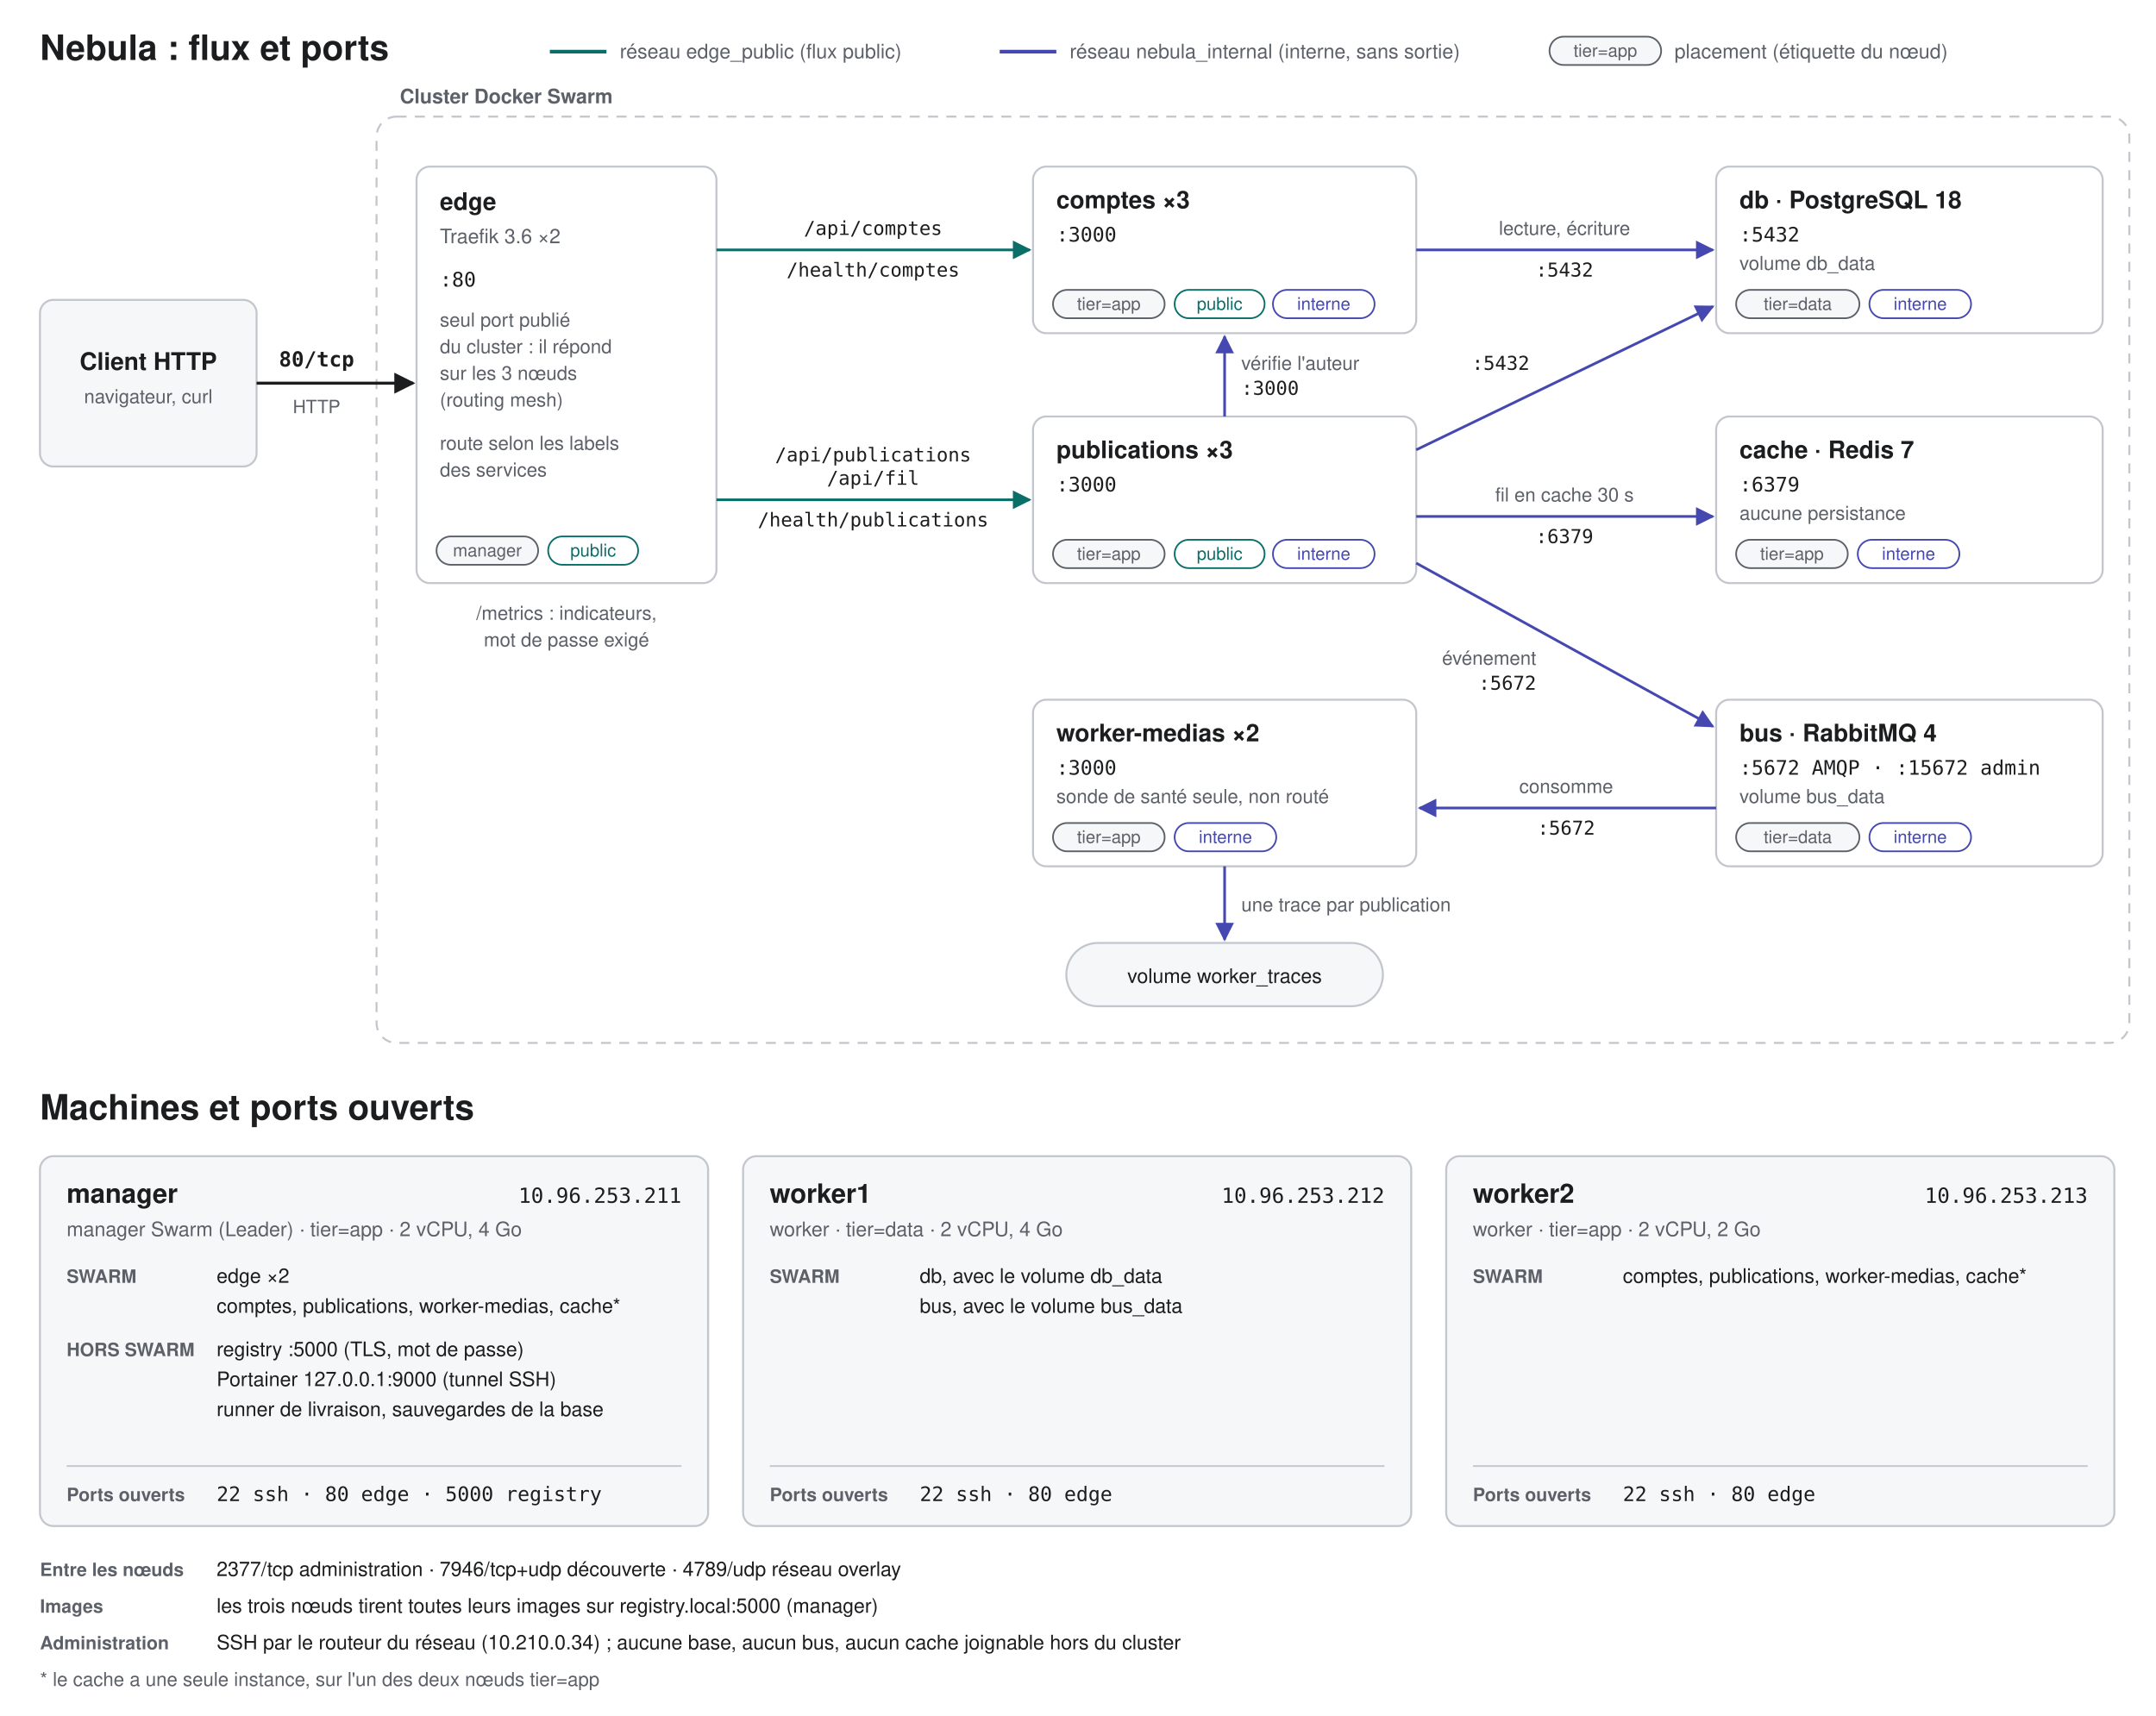
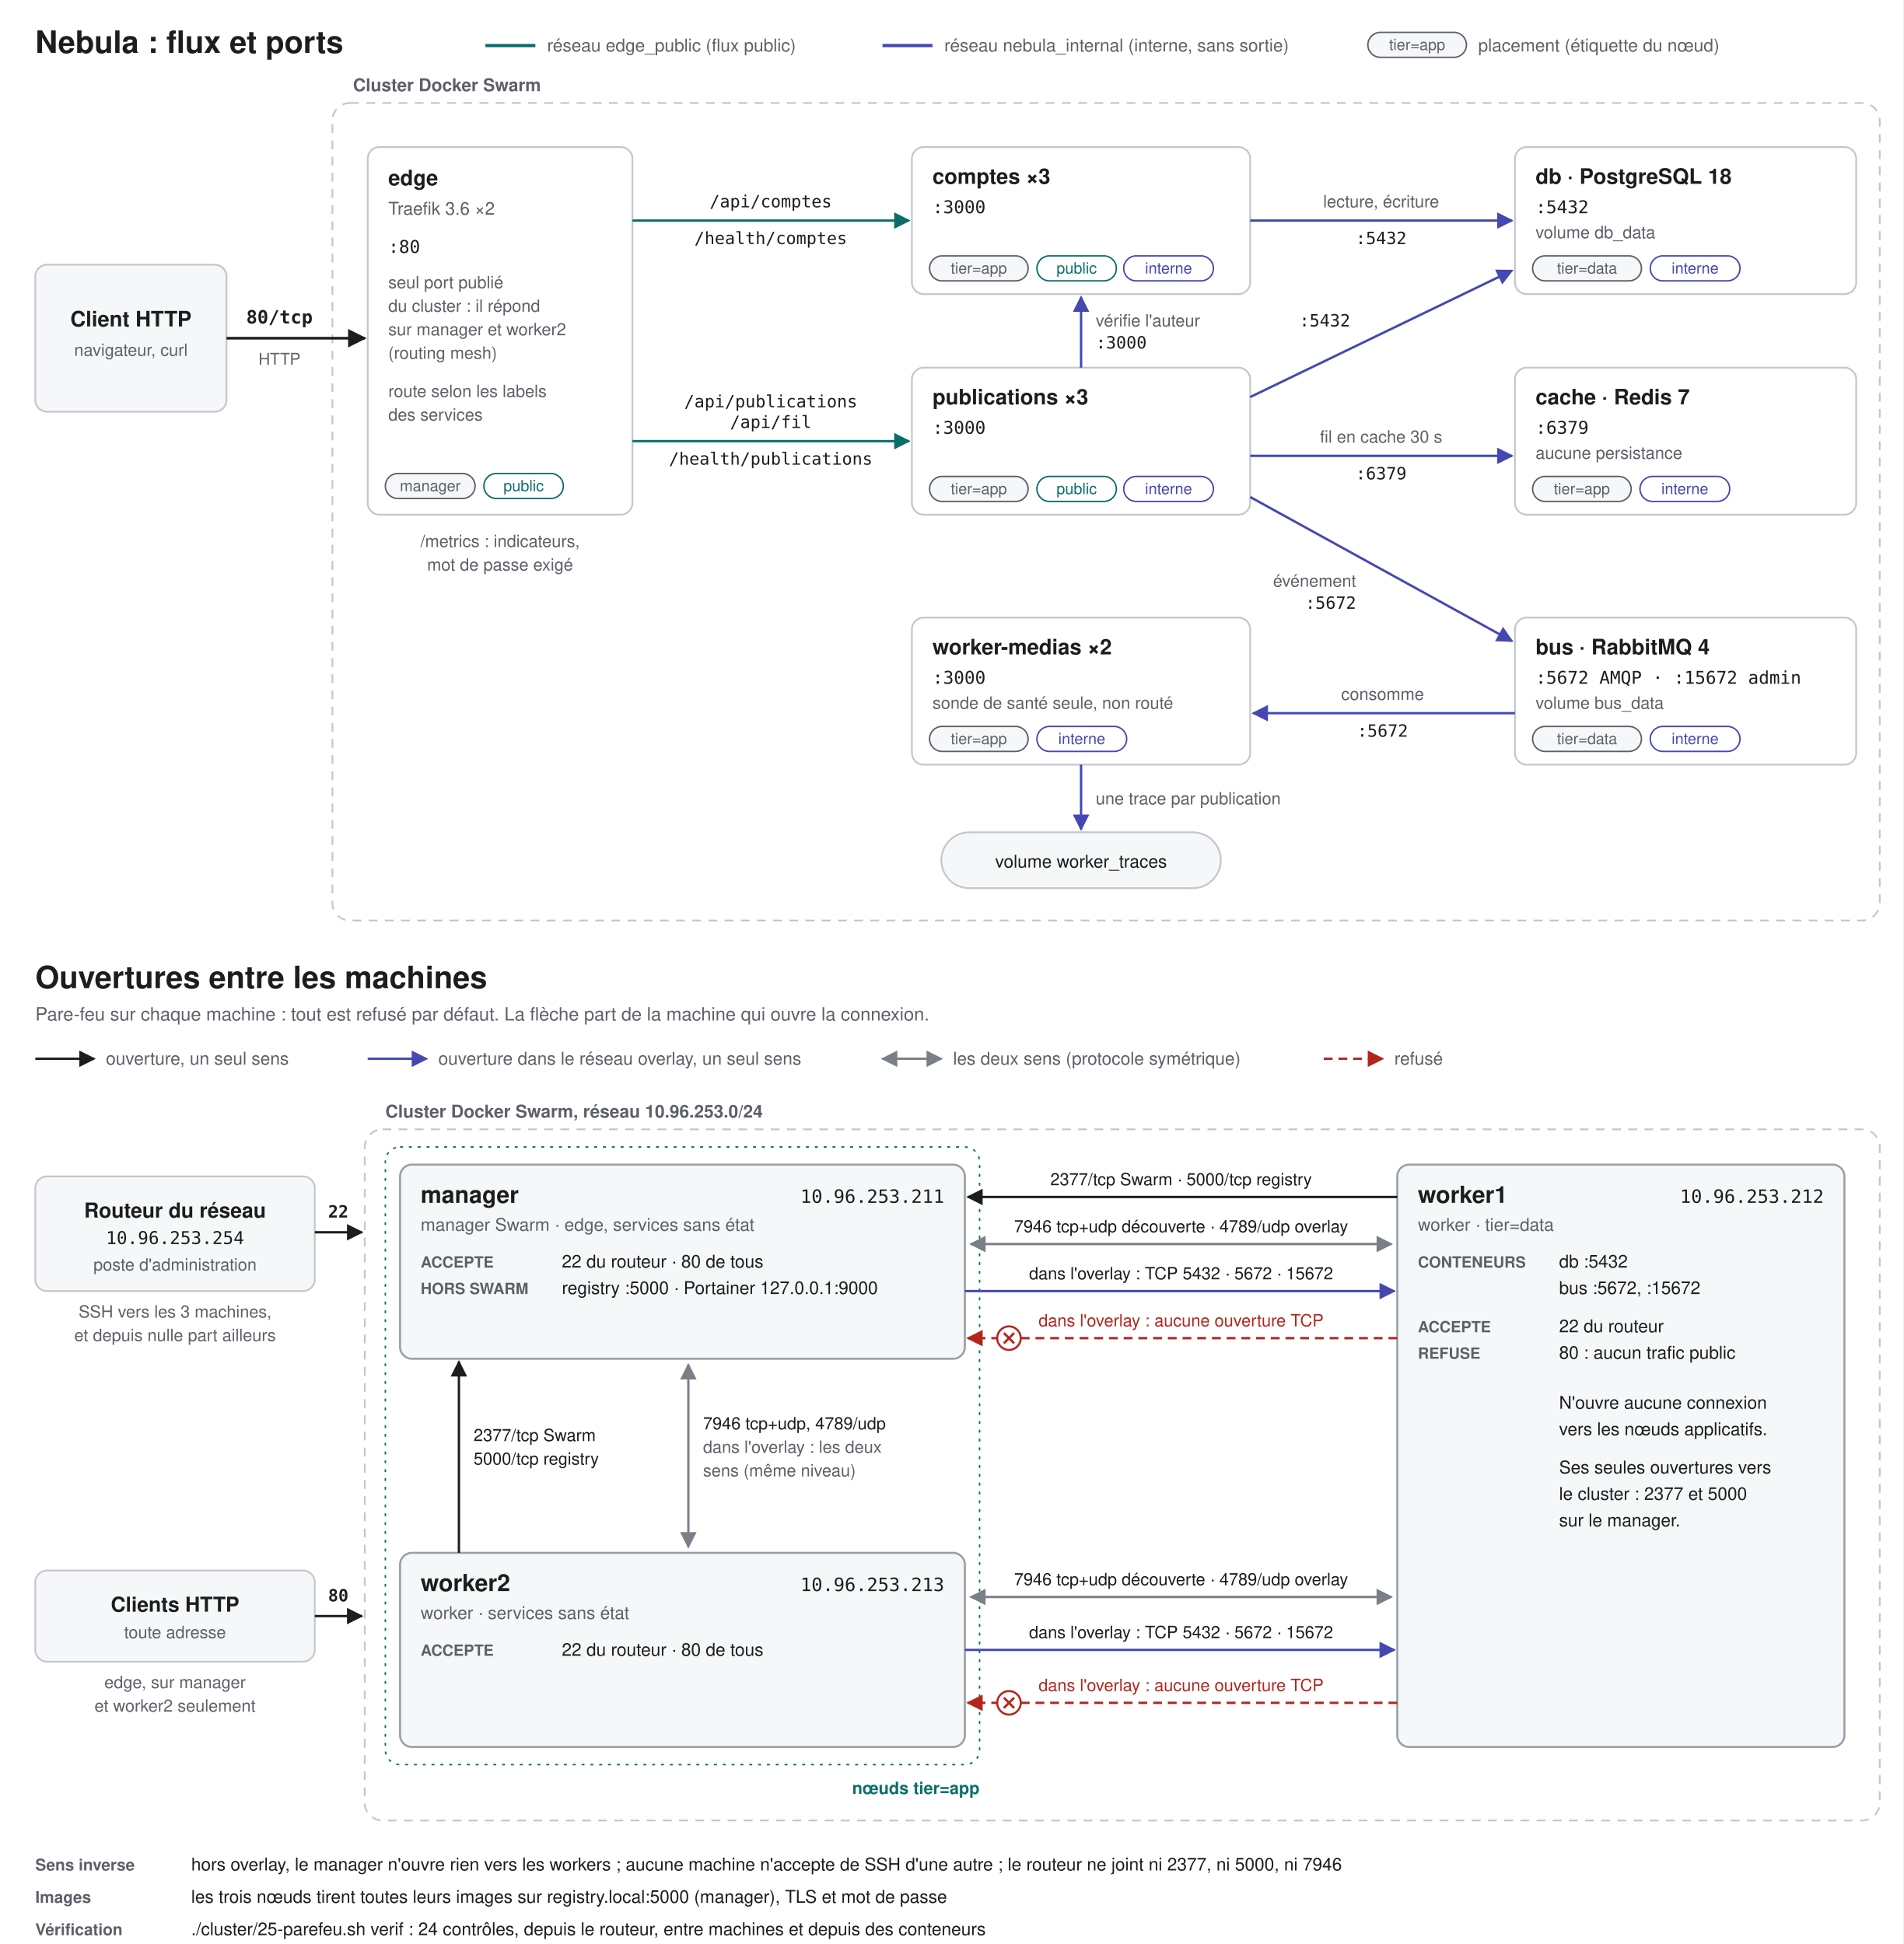
- <svg xmlns="http://www.w3.org/2000/svg" viewBox="0 0 1294 1030" width="1294" height="1030" role="img" aria-label="Architecture de Nebula : flux entre services avec leurs ports, et placement sur les trois machines">
+ <svg xmlns="http://www.w3.org/2000/svg" viewBox="0 0 1294 1322" width="1294" height="1322" role="img" aria-label="Architecture de Nebula : flux entre services avec leurs ports, et placement sur les trois machines">
  <defs>
    <marker id="fl-pub" viewBox="0 0 10 10" refX="9" refY="5" markerWidth="7" markerHeight="7" orient="auto-start-reverse">
      <path d="M0,0 L10,5 L0,10 z" fill="#0b6e69" />
    </marker>
    <marker id="fl-int" viewBox="0 0 10 10" refX="9" refY="5" markerWidth="7" markerHeight="7" orient="auto-start-reverse">
      <path d="M0,0 L10,5 L0,10 z" fill="#4548b0" />
    </marker>
    <marker id="fl-ext" viewBox="0 0 10 10" refX="9" refY="5" markerWidth="7" markerHeight="7" orient="auto-start-reverse">
      <path d="M0,0 L10,5 L0,10 z" fill="#1c1d1f" />
    </marker>
+     <marker id="fl-sym" viewBox="0 0 10 10" refX="9" refY="5" markerWidth="7" markerHeight="7" orient="auto-start-reverse">
+       <path d="M0,0 L10,5 L0,10 z" fill="#7a7f87" />
+     </marker>
+     <marker id="fl-non" viewBox="0 0 10 10" refX="9" refY="5" markerWidth="7" markerHeight="7" orient="auto-start-reverse">
+       <path d="M0,0 L10,5 L0,10 z" fill="#b3261e" />
+     </marker>
  </defs>
-   <rect x="0" y="0" width="1294" height="1030" rx="0" fill="#ffffff" stroke="none" stroke-width="0" />
+   <rect x="0" y="0" width="1294" height="1322" rx="0" fill="#ffffff" stroke="none" stroke-width="0" />
  <text x="24" y="36" font-family="-apple-system, BlinkMacSystemFont, Segoe UI, Helvetica, Arial, sans-serif" font-size="21" font-weight="700" fill="#1c1d1f" text-anchor="start">Nebula : flux et ports</text>
  <line x1="330" y1="31" x2="364" y2="31" stroke="#0b6e69" stroke-width="2.2" />
  <text x="372" y="35" font-family="-apple-system, BlinkMacSystemFont, Segoe UI, Helvetica, Arial, sans-serif" font-size="12" font-weight="400" fill="#5c6068" text-anchor="start">réseau edge_public (flux public)</text>
  <line x1="600" y1="31" x2="634" y2="31" stroke="#4548b0" stroke-width="2.2" />
  <text x="642" y="35" font-family="-apple-system, BlinkMacSystemFont, Segoe UI, Helvetica, Arial, sans-serif" font-size="12" font-weight="400" fill="#5c6068" text-anchor="start">réseau nebula_internal (interne, sans sortie)</text>
  <rect x="930" y="22" width="67" height="17" rx="8.5" fill="#f6f7f8" stroke="#5c6068" stroke-width="1" />
  <text x="963.5" y="34" font-family="-apple-system, BlinkMacSystemFont, Segoe UI, Helvetica, Arial, sans-serif" font-size="10.5" font-weight="500" fill="#5c6068" text-anchor="middle">tier=app</text>
  <text x="1005" y="35" font-family="-apple-system, BlinkMacSystemFont, Segoe UI, Helvetica, Arial, sans-serif" font-size="12" font-weight="400" fill="#5c6068" text-anchor="start">placement (étiquette du nœud)</text>
  <rect x="226" y="70" width="1052" height="556" rx="12" fill="none" stroke="#c3c7cd" stroke-width="1.2" stroke-dasharray="6 5" />
  <text x="240" y="62" font-family="-apple-system, BlinkMacSystemFont, Segoe UI, Helvetica, Arial, sans-serif" font-size="12" font-weight="600" fill="#5c6068" text-anchor="start">Cluster Docker Swarm</text>
  <rect x="24" y="180" width="130" height="100" rx="8" fill="#f6f7f8" stroke="#c3c7cd" stroke-width="1.2" />
  <text x="89" y="222" font-family="-apple-system, BlinkMacSystemFont, Segoe UI, Helvetica, Arial, sans-serif" font-size="14.5" font-weight="600" fill="#1c1d1f" text-anchor="middle">Client HTTP</text>
  <text x="89" y="242" font-family="-apple-system, BlinkMacSystemFont, Segoe UI, Helvetica, Arial, sans-serif" font-size="11.5" font-weight="400" fill="#5c6068" text-anchor="middle">navigateur, curl</text>
  <polyline points="154,230 248,230" fill="none" stroke="#1c1d1f" stroke-width="1.8" marker-end="url(#fl-ext)" />
  <text x="190" y="220" font-family="ui-monospace, SF Mono, Menlo, Consolas, monospace" font-size="12.5" font-weight="600" fill="#1c1d1f" text-anchor="middle">80/tcp</text>
  <text x="190" y="248" font-family="-apple-system, BlinkMacSystemFont, Segoe UI, Helvetica, Arial, sans-serif" font-size="11" font-weight="400" fill="#5c6068" text-anchor="middle">HTTP</text>
  <rect x="250" y="100" width="180" height="250" rx="8" fill="#ffffff" stroke="#c3c7cd" stroke-width="1.2" />
  <text x="264" y="126" font-family="-apple-system, BlinkMacSystemFont, Segoe UI, Helvetica, Arial, sans-serif" font-size="14.5" font-weight="600" fill="#1c1d1f" text-anchor="start">edge</text>
  <text x="264" y="146" font-family="-apple-system, BlinkMacSystemFont, Segoe UI, Helvetica, Arial, sans-serif" font-size="12" font-weight="400" fill="#5c6068" text-anchor="start">Traefik 3.6 ×2</text>
  <text x="264" y="172" font-family="ui-monospace, SF Mono, Menlo, Consolas, monospace" font-size="12" font-weight="400" fill="#1c1d1f" text-anchor="start">:80</text>
  <text x="264" y="196" font-family="-apple-system, BlinkMacSystemFont, Segoe UI, Helvetica, Arial, sans-serif" font-size="11.5" font-weight="400" fill="#5c6068" text-anchor="start">seul port publié</text>
  <text x="264" y="212" font-family="-apple-system, BlinkMacSystemFont, Segoe UI, Helvetica, Arial, sans-serif" font-size="11.5" font-weight="400" fill="#5c6068" text-anchor="start">du cluster : il répond</text>
-   <text x="264" y="228" font-family="-apple-system, BlinkMacSystemFont, Segoe UI, Helvetica, Arial, sans-serif" font-size="11.5" font-weight="400" fill="#5c6068" text-anchor="start">sur les 3 nœuds</text>
+   <text x="264" y="228" font-family="-apple-system, BlinkMacSystemFont, Segoe UI, Helvetica, Arial, sans-serif" font-size="11.5" font-weight="400" fill="#5c6068" text-anchor="start">sur manager et worker2</text>
  <text x="264" y="244" font-family="-apple-system, BlinkMacSystemFont, Segoe UI, Helvetica, Arial, sans-serif" font-size="11.5" font-weight="400" fill="#5c6068" text-anchor="start">(routing mesh)</text>
  <text x="264" y="270" font-family="-apple-system, BlinkMacSystemFont, Segoe UI, Helvetica, Arial, sans-serif" font-size="11.5" font-weight="400" fill="#5c6068" text-anchor="start">route selon les labels</text>
  <text x="264" y="286" font-family="-apple-system, BlinkMacSystemFont, Segoe UI, Helvetica, Arial, sans-serif" font-size="11.5" font-weight="400" fill="#5c6068" text-anchor="start">des services</text>
  <rect x="262" y="322" width="61" height="17" rx="8.5" fill="#f6f7f8" stroke="#5c6068" stroke-width="1" />
  <text x="292.5" y="334" font-family="-apple-system, BlinkMacSystemFont, Segoe UI, Helvetica, Arial, sans-serif" font-size="10.5" font-weight="500" fill="#5c6068" text-anchor="middle">manager</text>
  <rect x="329" y="322" width="54" height="17" rx="8.5" fill="none" stroke="#0b6e69" stroke-width="1" />
  <text x="356.0" y="334" font-family="-apple-system, BlinkMacSystemFont, Segoe UI, Helvetica, Arial, sans-serif" font-size="10.5" font-weight="500" fill="#0b6e69" text-anchor="middle">public</text>
  <text x="340" y="372" font-family="-apple-system, BlinkMacSystemFont, Segoe UI, Helvetica, Arial, sans-serif" font-size="11.5" font-weight="400" fill="#5c6068" text-anchor="middle">/metrics : indicateurs,</text>
  <text x="340" y="388" font-family="-apple-system, BlinkMacSystemFont, Segoe UI, Helvetica, Arial, sans-serif" font-size="11.5" font-weight="400" fill="#5c6068" text-anchor="middle">mot de passe exigé</text>
  <rect x="620" y="100" width="230" height="100" rx="8" fill="#ffffff" stroke="#c3c7cd" stroke-width="1.2" />
  <text x="634" y="125" font-family="-apple-system, BlinkMacSystemFont, Segoe UI, Helvetica, Arial, sans-serif" font-size="14.5" font-weight="600" fill="#1c1d1f" text-anchor="start">comptes ×3</text>
  <text x="634" y="145" font-family="ui-monospace, SF Mono, Menlo, Consolas, monospace" font-size="12" font-weight="400" fill="#1c1d1f" text-anchor="start">:3000</text>
  <rect x="632" y="174" width="67" height="17" rx="8.5" fill="#f6f7f8" stroke="#5c6068" stroke-width="1" />
  <text x="665.5" y="186" font-family="-apple-system, BlinkMacSystemFont, Segoe UI, Helvetica, Arial, sans-serif" font-size="10.5" font-weight="500" fill="#5c6068" text-anchor="middle">tier=app</text>
  <rect x="705" y="174" width="54" height="17" rx="8.5" fill="none" stroke="#0b6e69" stroke-width="1" />
  <text x="732.0" y="186" font-family="-apple-system, BlinkMacSystemFont, Segoe UI, Helvetica, Arial, sans-serif" font-size="10.5" font-weight="500" fill="#0b6e69" text-anchor="middle">public</text>
  <rect x="764" y="174" width="61" height="17" rx="8.5" fill="none" stroke="#4548b0" stroke-width="1" />
  <text x="794.5" y="186" font-family="-apple-system, BlinkMacSystemFont, Segoe UI, Helvetica, Arial, sans-serif" font-size="10.5" font-weight="500" fill="#4548b0" text-anchor="middle">interne</text>
  <rect x="620" y="250" width="230" height="100" rx="8" fill="#ffffff" stroke="#c3c7cd" stroke-width="1.2" />
  <text x="634" y="275" font-family="-apple-system, BlinkMacSystemFont, Segoe UI, Helvetica, Arial, sans-serif" font-size="14.5" font-weight="600" fill="#1c1d1f" text-anchor="start">publications ×3</text>
  <text x="634" y="295" font-family="ui-monospace, SF Mono, Menlo, Consolas, monospace" font-size="12" font-weight="400" fill="#1c1d1f" text-anchor="start">:3000</text>
  <rect x="632" y="324" width="67" height="17" rx="8.5" fill="#f6f7f8" stroke="#5c6068" stroke-width="1" />
  <text x="665.5" y="336" font-family="-apple-system, BlinkMacSystemFont, Segoe UI, Helvetica, Arial, sans-serif" font-size="10.5" font-weight="500" fill="#5c6068" text-anchor="middle">tier=app</text>
  <rect x="705" y="324" width="54" height="17" rx="8.5" fill="none" stroke="#0b6e69" stroke-width="1" />
  <text x="732.0" y="336" font-family="-apple-system, BlinkMacSystemFont, Segoe UI, Helvetica, Arial, sans-serif" font-size="10.5" font-weight="500" fill="#0b6e69" text-anchor="middle">public</text>
  <rect x="764" y="324" width="61" height="17" rx="8.5" fill="none" stroke="#4548b0" stroke-width="1" />
  <text x="794.5" y="336" font-family="-apple-system, BlinkMacSystemFont, Segoe UI, Helvetica, Arial, sans-serif" font-size="10.5" font-weight="500" fill="#4548b0" text-anchor="middle">interne</text>
  <rect x="620" y="420" width="230" height="100" rx="8" fill="#ffffff" stroke="#c3c7cd" stroke-width="1.2" />
  <text x="634" y="445" font-family="-apple-system, BlinkMacSystemFont, Segoe UI, Helvetica, Arial, sans-serif" font-size="14.5" font-weight="600" fill="#1c1d1f" text-anchor="start">worker-medias ×2</text>
  <text x="634" y="465" font-family="ui-monospace, SF Mono, Menlo, Consolas, monospace" font-size="12" font-weight="400" fill="#1c1d1f" text-anchor="start">:3000</text>
  <text x="634" y="482" font-family="-apple-system, BlinkMacSystemFont, Segoe UI, Helvetica, Arial, sans-serif" font-size="11.5" font-weight="400" fill="#5c6068" text-anchor="start">sonde de santé seule, non routé</text>
  <rect x="632" y="494" width="67" height="17" rx="8.5" fill="#f6f7f8" stroke="#5c6068" stroke-width="1" />
  <text x="665.5" y="506" font-family="-apple-system, BlinkMacSystemFont, Segoe UI, Helvetica, Arial, sans-serif" font-size="10.5" font-weight="500" fill="#5c6068" text-anchor="middle">tier=app</text>
  <rect x="705" y="494" width="61" height="17" rx="8.5" fill="none" stroke="#4548b0" stroke-width="1" />
  <text x="735.5" y="506" font-family="-apple-system, BlinkMacSystemFont, Segoe UI, Helvetica, Arial, sans-serif" font-size="10.5" font-weight="500" fill="#4548b0" text-anchor="middle">interne</text>
  <rect x="640" y="566" width="190" height="38" rx="19" fill="#f6f7f8" stroke="#c3c7cd" stroke-width="1.2" />
  <text x="735.0" y="590" font-family="-apple-system, BlinkMacSystemFont, Segoe UI, Helvetica, Arial, sans-serif" font-size="12" font-weight="400" fill="#1c1d1f" text-anchor="middle">volume worker_traces</text>
  <rect x="1030" y="100" width="232" height="100" rx="8" fill="#ffffff" stroke="#c3c7cd" stroke-width="1.2" />
  <text x="1044" y="125" font-family="-apple-system, BlinkMacSystemFont, Segoe UI, Helvetica, Arial, sans-serif" font-size="14.5" font-weight="600" fill="#1c1d1f" text-anchor="start">db · PostgreSQL 18</text>
  <text x="1044" y="145" font-family="ui-monospace, SF Mono, Menlo, Consolas, monospace" font-size="12" font-weight="400" fill="#1c1d1f" text-anchor="start">:5432</text>
  <text x="1044" y="162" font-family="-apple-system, BlinkMacSystemFont, Segoe UI, Helvetica, Arial, sans-serif" font-size="11.5" font-weight="400" fill="#5c6068" text-anchor="start">volume db_data</text>
  <rect x="1042" y="174" width="74" height="17" rx="8.5" fill="#f6f7f8" stroke="#5c6068" stroke-width="1" />
  <text x="1079.0" y="186" font-family="-apple-system, BlinkMacSystemFont, Segoe UI, Helvetica, Arial, sans-serif" font-size="10.5" font-weight="500" fill="#5c6068" text-anchor="middle">tier=data</text>
  <rect x="1122" y="174" width="61" height="17" rx="8.5" fill="none" stroke="#4548b0" stroke-width="1" />
  <text x="1152.5" y="186" font-family="-apple-system, BlinkMacSystemFont, Segoe UI, Helvetica, Arial, sans-serif" font-size="10.5" font-weight="500" fill="#4548b0" text-anchor="middle">interne</text>
  <rect x="1030" y="250" width="232" height="100" rx="8" fill="#ffffff" stroke="#c3c7cd" stroke-width="1.2" />
  <text x="1044" y="275" font-family="-apple-system, BlinkMacSystemFont, Segoe UI, Helvetica, Arial, sans-serif" font-size="14.5" font-weight="600" fill="#1c1d1f" text-anchor="start">cache · Redis 7</text>
  <text x="1044" y="295" font-family="ui-monospace, SF Mono, Menlo, Consolas, monospace" font-size="12" font-weight="400" fill="#1c1d1f" text-anchor="start">:6379</text>
  <text x="1044" y="312" font-family="-apple-system, BlinkMacSystemFont, Segoe UI, Helvetica, Arial, sans-serif" font-size="11.5" font-weight="400" fill="#5c6068" text-anchor="start">aucune persistance</text>
  <rect x="1042" y="324" width="67" height="17" rx="8.5" fill="#f6f7f8" stroke="#5c6068" stroke-width="1" />
  <text x="1075.5" y="336" font-family="-apple-system, BlinkMacSystemFont, Segoe UI, Helvetica, Arial, sans-serif" font-size="10.5" font-weight="500" fill="#5c6068" text-anchor="middle">tier=app</text>
  <rect x="1115" y="324" width="61" height="17" rx="8.5" fill="none" stroke="#4548b0" stroke-width="1" />
  <text x="1145.5" y="336" font-family="-apple-system, BlinkMacSystemFont, Segoe UI, Helvetica, Arial, sans-serif" font-size="10.5" font-weight="500" fill="#4548b0" text-anchor="middle">interne</text>
  <rect x="1030" y="420" width="232" height="100" rx="8" fill="#ffffff" stroke="#c3c7cd" stroke-width="1.2" />
  <text x="1044" y="445" font-family="-apple-system, BlinkMacSystemFont, Segoe UI, Helvetica, Arial, sans-serif" font-size="14.5" font-weight="600" fill="#1c1d1f" text-anchor="start">bus · RabbitMQ 4</text>
  <text x="1044" y="465" font-family="ui-monospace, SF Mono, Menlo, Consolas, monospace" font-size="12" font-weight="400" fill="#1c1d1f" text-anchor="start">:5672 AMQP · :15672 admin</text>
  <text x="1044" y="482" font-family="-apple-system, BlinkMacSystemFont, Segoe UI, Helvetica, Arial, sans-serif" font-size="11.5" font-weight="400" fill="#5c6068" text-anchor="start">volume bus_data</text>
  <rect x="1042" y="494" width="74" height="17" rx="8.5" fill="#f6f7f8" stroke="#5c6068" stroke-width="1" />
  <text x="1079.0" y="506" font-family="-apple-system, BlinkMacSystemFont, Segoe UI, Helvetica, Arial, sans-serif" font-size="10.5" font-weight="500" fill="#5c6068" text-anchor="middle">tier=data</text>
  <rect x="1122" y="494" width="61" height="17" rx="8.5" fill="none" stroke="#4548b0" stroke-width="1" />
  <text x="1152.5" y="506" font-family="-apple-system, BlinkMacSystemFont, Segoe UI, Helvetica, Arial, sans-serif" font-size="10.5" font-weight="500" fill="#4548b0" text-anchor="middle">interne</text>
  <polyline points="430,150 618,150" fill="none" stroke="#0b6e69" stroke-width="1.6" marker-end="url(#fl-pub)" />
  <text x="524" y="141" font-family="ui-monospace, SF Mono, Menlo, Consolas, monospace" font-size="11.5" font-weight="400" fill="#1c1d1f" text-anchor="middle">/api/comptes</text>
  <text x="524" y="166" font-family="ui-monospace, SF Mono, Menlo, Consolas, monospace" font-size="11.5" font-weight="400" fill="#1c1d1f" text-anchor="middle">/health/comptes</text>
  <polyline points="430,300 618,300" fill="none" stroke="#0b6e69" stroke-width="1.6" marker-end="url(#fl-pub)" />
  <text x="524" y="277" font-family="ui-monospace, SF Mono, Menlo, Consolas, monospace" font-size="11.5" font-weight="400" fill="#1c1d1f" text-anchor="middle">/api/publications</text>
  <text x="524" y="291" font-family="ui-monospace, SF Mono, Menlo, Consolas, monospace" font-size="11.5" font-weight="400" fill="#1c1d1f" text-anchor="middle">/api/fil</text>
  <text x="524" y="316" font-family="ui-monospace, SF Mono, Menlo, Consolas, monospace" font-size="11.5" font-weight="400" fill="#1c1d1f" text-anchor="middle">/health/publications</text>
  <polyline points="735,250 735,202" fill="none" stroke="#4548b0" stroke-width="1.6" marker-end="url(#fl-int)" />
  <text x="745" y="222" font-family="-apple-system, BlinkMacSystemFont, Segoe UI, Helvetica, Arial, sans-serif" font-size="11.5" font-weight="400" fill="#5c6068" text-anchor="start">vérifie l'auteur</text>
  <text x="745" y="237" font-family="ui-monospace, SF Mono, Menlo, Consolas, monospace" font-size="11.5" font-weight="400" fill="#1c1d1f" text-anchor="start">:3000</text>
  <polyline points="850,150 1028,150" fill="none" stroke="#4548b0" stroke-width="1.6" marker-end="url(#fl-int)" />
  <text x="939" y="141" font-family="-apple-system, BlinkMacSystemFont, Segoe UI, Helvetica, Arial, sans-serif" font-size="11.5" font-weight="400" fill="#5c6068" text-anchor="middle">lecture, écriture</text>
  <text x="939" y="166" font-family="ui-monospace, SF Mono, Menlo, Consolas, monospace" font-size="11.5" font-weight="400" fill="#1c1d1f" text-anchor="middle">:5432</text>
  <polyline points="850,270 1028,184" fill="none" stroke="#4548b0" stroke-width="1.6" marker-end="url(#fl-int)" />
  <text x="918" y="222" font-family="ui-monospace, SF Mono, Menlo, Consolas, monospace" font-size="11.5" font-weight="400" fill="#1c1d1f" text-anchor="end">:5432</text>
  <polyline points="850,310 1028,310" fill="none" stroke="#4548b0" stroke-width="1.6" marker-end="url(#fl-int)" />
  <text x="939" y="301" font-family="-apple-system, BlinkMacSystemFont, Segoe UI, Helvetica, Arial, sans-serif" font-size="11.5" font-weight="400" fill="#5c6068" text-anchor="middle">fil en cache 30 s</text>
  <text x="939" y="326" font-family="ui-monospace, SF Mono, Menlo, Consolas, monospace" font-size="11.5" font-weight="400" fill="#1c1d1f" text-anchor="middle">:6379</text>
  <polyline points="850,338 1028,436" fill="none" stroke="#4548b0" stroke-width="1.6" marker-end="url(#fl-int)" />
  <text x="922" y="399" font-family="-apple-system, BlinkMacSystemFont, Segoe UI, Helvetica, Arial, sans-serif" font-size="11.5" font-weight="400" fill="#5c6068" text-anchor="end">événement</text>
  <text x="922" y="414" font-family="ui-monospace, SF Mono, Menlo, Consolas, monospace" font-size="11.5" font-weight="400" fill="#1c1d1f" text-anchor="end">:5672</text>
  <polyline points="1030,485 852,485" fill="none" stroke="#4548b0" stroke-width="1.6" marker-end="url(#fl-int)" />
  <text x="940" y="476" font-family="-apple-system, BlinkMacSystemFont, Segoe UI, Helvetica, Arial, sans-serif" font-size="11.5" font-weight="400" fill="#5c6068" text-anchor="middle">consomme</text>
  <text x="940" y="501" font-family="ui-monospace, SF Mono, Menlo, Consolas, monospace" font-size="11.5" font-weight="400" fill="#1c1d1f" text-anchor="middle">:5672</text>
  <polyline points="735,520 735,564" fill="none" stroke="#4548b0" stroke-width="1.6" marker-end="url(#fl-int)" />
  <text x="745" y="547" font-family="-apple-system, BlinkMacSystemFont, Segoe UI, Helvetica, Arial, sans-serif" font-size="11.5" font-weight="400" fill="#5c6068" text-anchor="start">une trace par publication</text>
-   <text x="24" y="672" font-family="-apple-system, BlinkMacSystemFont, Segoe UI, Helvetica, Arial, sans-serif" font-size="21" font-weight="700" fill="#1c1d1f" text-anchor="start">Machines et ports ouverts</text>
-   <rect x="24" y="694" width="401" height="222" rx="8" fill="#f6f7f8" stroke="#c3c7cd" stroke-width="1.2" />
-   <text x="40" y="722" font-family="-apple-system, BlinkMacSystemFont, Segoe UI, Helvetica, Arial, sans-serif" font-size="16" font-weight="700" fill="#1c1d1f" text-anchor="start">manager</text>
-   <text x="409" y="722" font-family="ui-monospace, SF Mono, Menlo, Consolas, monospace" font-size="12.5" font-weight="400" fill="#1c1d1f" text-anchor="end">10.96.253.211</text>
-   <text x="40" y="742" font-family="-apple-system, BlinkMacSystemFont, Segoe UI, Helvetica, Arial, sans-serif" font-size="12" font-weight="400" fill="#5c6068" text-anchor="start">manager Swarm (Leader) · tier=app · 2 vCPU, 4 Go</text>
-   <text x="40" y="770" font-family="-apple-system, BlinkMacSystemFont, Segoe UI, Helvetica, Arial, sans-serif" font-size="11" font-weight="600" fill="#5c6068" text-anchor="start">SWARM</text>
-   <text x="130" y="770" font-family="-apple-system, BlinkMacSystemFont, Segoe UI, Helvetica, Arial, sans-serif" font-size="12" font-weight="400" fill="#1c1d1f" text-anchor="start">edge ×2</text>
-   <text x="130" y="788" font-family="-apple-system, BlinkMacSystemFont, Segoe UI, Helvetica, Arial, sans-serif" font-size="12" font-weight="400" fill="#1c1d1f" text-anchor="start">comptes, publications, worker-medias, cache*</text>
-   <text x="40" y="814" font-family="-apple-system, BlinkMacSystemFont, Segoe UI, Helvetica, Arial, sans-serif" font-size="11" font-weight="600" fill="#5c6068" text-anchor="start">HORS SWARM</text>
-   <text x="130" y="814" font-family="-apple-system, BlinkMacSystemFont, Segoe UI, Helvetica, Arial, sans-serif" font-size="12" font-weight="400" fill="#1c1d1f" text-anchor="start">registry :5000 (TLS, mot de passe)</text>
-   <text x="130" y="832" font-family="-apple-system, BlinkMacSystemFont, Segoe UI, Helvetica, Arial, sans-serif" font-size="12" font-weight="400" fill="#1c1d1f" text-anchor="start">Portainer 127.0.0.1:9000 (tunnel SSH)</text>
-   <text x="130" y="850" font-family="-apple-system, BlinkMacSystemFont, Segoe UI, Helvetica, Arial, sans-serif" font-size="12" font-weight="400" fill="#1c1d1f" text-anchor="start">runner de livraison, sauvegardes de la base</text>
-   <line x1="40" y1="880" x2="409" y2="880" stroke="#c3c7cd" stroke-width="1" />
-   <text x="40" y="901" font-family="-apple-system, BlinkMacSystemFont, Segoe UI, Helvetica, Arial, sans-serif" font-size="11" font-weight="600" fill="#5c6068" text-anchor="start">Ports ouverts</text>
-   <text x="130" y="901" font-family="ui-monospace, SF Mono, Menlo, Consolas, monospace" font-size="12" font-weight="400" fill="#1c1d1f" text-anchor="start">22 ssh · 80 edge · 5000 registry</text>
-   <rect x="446" y="694" width="401" height="222" rx="8" fill="#f6f7f8" stroke="#c3c7cd" stroke-width="1.2" />
-   <text x="462" y="722" font-family="-apple-system, BlinkMacSystemFont, Segoe UI, Helvetica, Arial, sans-serif" font-size="16" font-weight="700" fill="#1c1d1f" text-anchor="start">worker1</text>
-   <text x="831" y="722" font-family="ui-monospace, SF Mono, Menlo, Consolas, monospace" font-size="12.5" font-weight="400" fill="#1c1d1f" text-anchor="end">10.96.253.212</text>
-   <text x="462" y="742" font-family="-apple-system, BlinkMacSystemFont, Segoe UI, Helvetica, Arial, sans-serif" font-size="12" font-weight="400" fill="#5c6068" text-anchor="start">worker · tier=data · 2 vCPU, 4 Go</text>
-   <text x="462" y="770" font-family="-apple-system, BlinkMacSystemFont, Segoe UI, Helvetica, Arial, sans-serif" font-size="11" font-weight="600" fill="#5c6068" text-anchor="start">SWARM</text>
-   <text x="552" y="770" font-family="-apple-system, BlinkMacSystemFont, Segoe UI, Helvetica, Arial, sans-serif" font-size="12" font-weight="400" fill="#1c1d1f" text-anchor="start">db, avec le volume db_data</text>
-   <text x="552" y="788" font-family="-apple-system, BlinkMacSystemFont, Segoe UI, Helvetica, Arial, sans-serif" font-size="12" font-weight="400" fill="#1c1d1f" text-anchor="start">bus, avec le volume bus_data</text>
-   <line x1="462" y1="880" x2="831" y2="880" stroke="#c3c7cd" stroke-width="1" />
-   <text x="462" y="901" font-family="-apple-system, BlinkMacSystemFont, Segoe UI, Helvetica, Arial, sans-serif" font-size="11" font-weight="600" fill="#5c6068" text-anchor="start">Ports ouverts</text>
-   <text x="552" y="901" font-family="ui-monospace, SF Mono, Menlo, Consolas, monospace" font-size="12" font-weight="400" fill="#1c1d1f" text-anchor="start">22 ssh · 80 edge</text>
-   <rect x="868" y="694" width="401" height="222" rx="8" fill="#f6f7f8" stroke="#c3c7cd" stroke-width="1.2" />
-   <text x="884" y="722" font-family="-apple-system, BlinkMacSystemFont, Segoe UI, Helvetica, Arial, sans-serif" font-size="16" font-weight="700" fill="#1c1d1f" text-anchor="start">worker2</text>
-   <text x="1253" y="722" font-family="ui-monospace, SF Mono, Menlo, Consolas, monospace" font-size="12.5" font-weight="400" fill="#1c1d1f" text-anchor="end">10.96.253.213</text>
-   <text x="884" y="742" font-family="-apple-system, BlinkMacSystemFont, Segoe UI, Helvetica, Arial, sans-serif" font-size="12" font-weight="400" fill="#5c6068" text-anchor="start">worker · tier=app · 2 vCPU, 2 Go</text>
-   <text x="884" y="770" font-family="-apple-system, BlinkMacSystemFont, Segoe UI, Helvetica, Arial, sans-serif" font-size="11" font-weight="600" fill="#5c6068" text-anchor="start">SWARM</text>
-   <text x="974" y="770" font-family="-apple-system, BlinkMacSystemFont, Segoe UI, Helvetica, Arial, sans-serif" font-size="12" font-weight="400" fill="#1c1d1f" text-anchor="start">comptes, publications, worker-medias, cache*</text>
-   <line x1="884" y1="880" x2="1253" y2="880" stroke="#c3c7cd" stroke-width="1" />
-   <text x="884" y="901" font-family="-apple-system, BlinkMacSystemFont, Segoe UI, Helvetica, Arial, sans-serif" font-size="11" font-weight="600" fill="#5c6068" text-anchor="start">Ports ouverts</text>
-   <text x="974" y="901" font-family="ui-monospace, SF Mono, Menlo, Consolas, monospace" font-size="12" font-weight="400" fill="#1c1d1f" text-anchor="start">22 ssh · 80 edge</text>
-   <text x="24" y="946" font-family="-apple-system, BlinkMacSystemFont, Segoe UI, Helvetica, Arial, sans-serif" font-size="11" font-weight="600" fill="#5c6068" text-anchor="start">Entre les nœuds</text>
-   <text x="130" y="946" font-family="-apple-system, BlinkMacSystemFont, Segoe UI, Helvetica, Arial, sans-serif" font-size="12" font-weight="400" fill="#1c1d1f" text-anchor="start">2377/tcp administration · 7946/tcp+udp découverte · 4789/udp réseau overlay</text>
-   <text x="24" y="968" font-family="-apple-system, BlinkMacSystemFont, Segoe UI, Helvetica, Arial, sans-serif" font-size="11" font-weight="600" fill="#5c6068" text-anchor="start">Images</text>
-   <text x="130" y="968" font-family="-apple-system, BlinkMacSystemFont, Segoe UI, Helvetica, Arial, sans-serif" font-size="12" font-weight="400" fill="#1c1d1f" text-anchor="start">les trois nœuds tirent toutes leurs images sur registry.local:5000 (manager)</text>
-   <text x="24" y="990" font-family="-apple-system, BlinkMacSystemFont, Segoe UI, Helvetica, Arial, sans-serif" font-size="11" font-weight="600" fill="#5c6068" text-anchor="start">Administration</text>
-   <text x="130" y="990" font-family="-apple-system, BlinkMacSystemFont, Segoe UI, Helvetica, Arial, sans-serif" font-size="12" font-weight="400" fill="#1c1d1f" text-anchor="start">SSH par le routeur du réseau (10.210.0.34) ; aucune base, aucun bus, aucun cache joignable hors du cluster</text>
-   <text x="24" y="1012" font-family="-apple-system, BlinkMacSystemFont, Segoe UI, Helvetica, Arial, sans-serif" font-size="11.5" font-weight="400" fill="#5c6068" text-anchor="start">* le cache a une seule instance, sur l'un des deux nœuds tier=app</text>
+   <text x="24" y="672" font-family="-apple-system, BlinkMacSystemFont, Segoe UI, Helvetica, Arial, sans-serif" font-size="21" font-weight="700" fill="#1c1d1f" text-anchor="start">Ouvertures entre les machines</text>
+   <text x="24" y="694" font-family="-apple-system, BlinkMacSystemFont, Segoe UI, Helvetica, Arial, sans-serif" font-size="12.5" font-weight="400" fill="#5c6068" text-anchor="start">Pare-feu sur chaque machine : tout est refusé par défaut. La flèche part de la machine qui ouvre la connexion.</text>
+   <polyline points="24,720 64,720" fill="none" stroke="#1c1d1f" stroke-width="1.6" marker-end="url(#fl-ext)" />
+   <text x="72" y="724" font-family="-apple-system, BlinkMacSystemFont, Segoe UI, Helvetica, Arial, sans-serif" font-size="12" font-weight="400" fill="#5c6068" text-anchor="start">ouverture, un seul sens</text>
+   <polyline points="250,720 290,720" fill="none" stroke="#4548b0" stroke-width="1.6" marker-end="url(#fl-int)" />
+   <text x="298" y="724" font-family="-apple-system, BlinkMacSystemFont, Segoe UI, Helvetica, Arial, sans-serif" font-size="12" font-weight="400" fill="#5c6068" text-anchor="start">ouverture dans le réseau overlay, un seul sens</text>
+   <polyline points="600,720 640,720" fill="none" stroke="#7a7f87" stroke-width="1.6" marker-end="url(#fl-sym)" marker-start="url(#fl-sym)" />
+   <text x="648" y="724" font-family="-apple-system, BlinkMacSystemFont, Segoe UI, Helvetica, Arial, sans-serif" font-size="12" font-weight="400" fill="#5c6068" text-anchor="start">les deux sens (protocole symétrique)</text>
+   <polyline points="900,720 940,720" fill="none" stroke="#b3261e" stroke-width="1.6" marker-end="url(#fl-non)" stroke-dasharray="6 4" />
+   <text x="948" y="724" font-family="-apple-system, BlinkMacSystemFont, Segoe UI, Helvetica, Arial, sans-serif" font-size="12" font-weight="400" fill="#5c6068" text-anchor="start">refusé</text>
+   <rect x="24" y="800" width="190" height="78" rx="8" fill="#f6f7f8" stroke="#c3c7cd" stroke-width="1.2" />
+   <text x="119" y="828" font-family="-apple-system, BlinkMacSystemFont, Segoe UI, Helvetica, Arial, sans-serif" font-size="14" font-weight="600" fill="#1c1d1f" text-anchor="middle">Routeur du réseau</text>
+   <text x="119" y="846" font-family="ui-monospace, SF Mono, Menlo, Consolas, monospace" font-size="12" font-weight="400" fill="#1c1d1f" text-anchor="middle">10.96.253.254</text>
+   <text x="119" y="864" font-family="-apple-system, BlinkMacSystemFont, Segoe UI, Helvetica, Arial, sans-serif" font-size="11.5" font-weight="400" fill="#5c6068" text-anchor="middle">poste d'administration</text>
+   <rect x="24" y="1068" width="190" height="62" rx="8" fill="#f6f7f8" stroke="#c3c7cd" stroke-width="1.2" />
+   <text x="119" y="1096" font-family="-apple-system, BlinkMacSystemFont, Segoe UI, Helvetica, Arial, sans-serif" font-size="14" font-weight="600" fill="#1c1d1f" text-anchor="middle">Clients HTTP</text>
+   <text x="119" y="1114" font-family="-apple-system, BlinkMacSystemFont, Segoe UI, Helvetica, Arial, sans-serif" font-size="11.5" font-weight="400" fill="#5c6068" text-anchor="middle">toute adresse</text>
+   <rect x="248" y="768" width="1030" height="470" rx="12" fill="none" stroke="#c3c7cd" stroke-width="1.2" stroke-dasharray="6 5" />
+   <text x="262" y="760" font-family="-apple-system, BlinkMacSystemFont, Segoe UI, Helvetica, Arial, sans-serif" font-size="12" font-weight="600" fill="#5c6068" text-anchor="start">Cluster Docker Swarm, réseau 10.96.253.0/24</text>
+   <rect x="262" y="780" width="404" height="420" rx="10" fill="none" stroke="#0b6e69" stroke-width="1" stroke-dasharray="2 4" />
+   <text x="666" y="1220" font-family="-apple-system, BlinkMacSystemFont, Segoe UI, Helvetica, Arial, sans-serif" font-size="11.5" font-weight="600" fill="#0b6e69" text-anchor="end">nœuds tier=app</text>
+   <rect x="272" y="792" width="384" height="132" rx="8" fill="#f6f7f8" stroke="#9aa0a8" stroke-width="1.4" />
+   <text x="286" y="818" font-family="-apple-system, BlinkMacSystemFont, Segoe UI, Helvetica, Arial, sans-serif" font-size="16" font-weight="700" fill="#1c1d1f" text-anchor="start">manager</text>
+   <text x="642" y="818" font-family="ui-monospace, SF Mono, Menlo, Consolas, monospace" font-size="12.5" font-weight="400" fill="#1c1d1f" text-anchor="end">10.96.253.211</text>
+   <text x="286" y="837" font-family="-apple-system, BlinkMacSystemFont, Segoe UI, Helvetica, Arial, sans-serif" font-size="12" font-weight="400" fill="#5c6068" text-anchor="start">manager Swarm · edge, services sans état</text>
+   <text x="286" y="862" font-family="-apple-system, BlinkMacSystemFont, Segoe UI, Helvetica, Arial, sans-serif" font-size="10.5" font-weight="600" fill="#5c6068" text-anchor="start">ACCEPTE</text>
+   <text x="382" y="862" font-family="-apple-system, BlinkMacSystemFont, Segoe UI, Helvetica, Arial, sans-serif" font-size="12" font-weight="400" fill="#1c1d1f" text-anchor="start">22 du routeur · 80 de tous</text>
+   <text x="286" y="880" font-family="-apple-system, BlinkMacSystemFont, Segoe UI, Helvetica, Arial, sans-serif" font-size="10.5" font-weight="600" fill="#5c6068" text-anchor="start">HORS SWARM</text>
+   <text x="382" y="880" font-family="-apple-system, BlinkMacSystemFont, Segoe UI, Helvetica, Arial, sans-serif" font-size="12" font-weight="400" fill="#1c1d1f" text-anchor="start">registry :5000 · Portainer 127.0.0.1:9000</text>
+   <rect x="272" y="1056" width="384" height="132" rx="8" fill="#f6f7f8" stroke="#9aa0a8" stroke-width="1.4" />
+   <text x="286" y="1082" font-family="-apple-system, BlinkMacSystemFont, Segoe UI, Helvetica, Arial, sans-serif" font-size="16" font-weight="700" fill="#1c1d1f" text-anchor="start">worker2</text>
+   <text x="642" y="1082" font-family="ui-monospace, SF Mono, Menlo, Consolas, monospace" font-size="12.5" font-weight="400" fill="#1c1d1f" text-anchor="end">10.96.253.213</text>
+   <text x="286" y="1101" font-family="-apple-system, BlinkMacSystemFont, Segoe UI, Helvetica, Arial, sans-serif" font-size="12" font-weight="400" fill="#5c6068" text-anchor="start">worker · services sans état</text>
+   <text x="286" y="1126" font-family="-apple-system, BlinkMacSystemFont, Segoe UI, Helvetica, Arial, sans-serif" font-size="10.5" font-weight="600" fill="#5c6068" text-anchor="start">ACCEPTE</text>
+   <text x="382" y="1126" font-family="-apple-system, BlinkMacSystemFont, Segoe UI, Helvetica, Arial, sans-serif" font-size="12" font-weight="400" fill="#1c1d1f" text-anchor="start">22 du routeur · 80 de tous</text>
+   <rect x="950" y="792" width="304" height="396" rx="8" fill="#f6f7f8" stroke="#9aa0a8" stroke-width="1.4" />
+   <text x="964" y="818" font-family="-apple-system, BlinkMacSystemFont, Segoe UI, Helvetica, Arial, sans-serif" font-size="16" font-weight="700" fill="#1c1d1f" text-anchor="start">worker1</text>
+   <text x="1240" y="818" font-family="ui-monospace, SF Mono, Menlo, Consolas, monospace" font-size="12.5" font-weight="400" fill="#1c1d1f" text-anchor="end">10.96.253.212</text>
+   <text x="964" y="837" font-family="-apple-system, BlinkMacSystemFont, Segoe UI, Helvetica, Arial, sans-serif" font-size="12" font-weight="400" fill="#5c6068" text-anchor="start">worker · tier=data</text>
+   <text x="964" y="862" font-family="-apple-system, BlinkMacSystemFont, Segoe UI, Helvetica, Arial, sans-serif" font-size="10.5" font-weight="600" fill="#5c6068" text-anchor="start">CONTENEURS</text>
+   <text x="1060" y="862" font-family="-apple-system, BlinkMacSystemFont, Segoe UI, Helvetica, Arial, sans-serif" font-size="12" font-weight="400" fill="#1c1d1f" text-anchor="start">db :5432</text>
+   <text x="964" y="880" font-family="-apple-system, BlinkMacSystemFont, Segoe UI, Helvetica, Arial, sans-serif" font-size="10.5" font-weight="600" fill="#5c6068" text-anchor="start" />
+   <text x="1060" y="880" font-family="-apple-system, BlinkMacSystemFont, Segoe UI, Helvetica, Arial, sans-serif" font-size="12" font-weight="400" fill="#1c1d1f" text-anchor="start">bus :5672, :15672</text>
+   <text x="964" y="906" font-family="-apple-system, BlinkMacSystemFont, Segoe UI, Helvetica, Arial, sans-serif" font-size="10.5" font-weight="600" fill="#5c6068" text-anchor="start">ACCEPTE</text>
+   <text x="1060" y="906" font-family="-apple-system, BlinkMacSystemFont, Segoe UI, Helvetica, Arial, sans-serif" font-size="12" font-weight="400" fill="#1c1d1f" text-anchor="start">22 du routeur</text>
+   <text x="964" y="924" font-family="-apple-system, BlinkMacSystemFont, Segoe UI, Helvetica, Arial, sans-serif" font-size="10.5" font-weight="600" fill="#5c6068" text-anchor="start">REFUSE</text>
+   <text x="1060" y="924" font-family="-apple-system, BlinkMacSystemFont, Segoe UI, Helvetica, Arial, sans-serif" font-size="12" font-weight="400" fill="#1c1d1f" text-anchor="start">80 : aucun trafic public</text>
+   <text x="964" y="958" font-family="-apple-system, BlinkMacSystemFont, Segoe UI, Helvetica, Arial, sans-serif" font-size="10.5" font-weight="600" fill="#5c6068" text-anchor="start" />
+   <text x="1060" y="958" font-family="-apple-system, BlinkMacSystemFont, Segoe UI, Helvetica, Arial, sans-serif" font-size="12" font-weight="400" fill="#1c1d1f" text-anchor="start">N'ouvre aucune connexion</text>
+   <text x="964" y="976" font-family="-apple-system, BlinkMacSystemFont, Segoe UI, Helvetica, Arial, sans-serif" font-size="10.5" font-weight="600" fill="#5c6068" text-anchor="start" />
+   <text x="1060" y="976" font-family="-apple-system, BlinkMacSystemFont, Segoe UI, Helvetica, Arial, sans-serif" font-size="12" font-weight="400" fill="#1c1d1f" text-anchor="start">vers les nœuds applicatifs.</text>
+   <text x="964" y="1002" font-family="-apple-system, BlinkMacSystemFont, Segoe UI, Helvetica, Arial, sans-serif" font-size="10.5" font-weight="600" fill="#5c6068" text-anchor="start" />
+   <text x="1060" y="1002" font-family="-apple-system, BlinkMacSystemFont, Segoe UI, Helvetica, Arial, sans-serif" font-size="12" font-weight="400" fill="#1c1d1f" text-anchor="start">Ses seules ouvertures vers</text>
+   <text x="964" y="1020" font-family="-apple-system, BlinkMacSystemFont, Segoe UI, Helvetica, Arial, sans-serif" font-size="10.5" font-weight="600" fill="#5c6068" text-anchor="start" />
+   <text x="1060" y="1020" font-family="-apple-system, BlinkMacSystemFont, Segoe UI, Helvetica, Arial, sans-serif" font-size="12" font-weight="400" fill="#1c1d1f" text-anchor="start">le cluster : 2377 et 5000</text>
+   <text x="964" y="1038" font-family="-apple-system, BlinkMacSystemFont, Segoe UI, Helvetica, Arial, sans-serif" font-size="10.5" font-weight="600" fill="#5c6068" text-anchor="start" />
+   <text x="1060" y="1038" font-family="-apple-system, BlinkMacSystemFont, Segoe UI, Helvetica, Arial, sans-serif" font-size="12" font-weight="400" fill="#1c1d1f" text-anchor="start">sur le manager.</text>
+   <polyline points="214,838 246,838" fill="none" stroke="#1c1d1f" stroke-width="1.6" marker-end="url(#fl-ext)" />
+   <text x="230" y="828" font-family="ui-monospace, SF Mono, Menlo, Consolas, monospace" font-size="11.5" font-weight="600" fill="#1c1d1f" text-anchor="middle">22</text>
+   <text x="119" y="896" font-family="-apple-system, BlinkMacSystemFont, Segoe UI, Helvetica, Arial, sans-serif" font-size="11.5" font-weight="400" fill="#5c6068" text-anchor="middle">SSH vers les 3 machines,</text>
+   <text x="119" y="912" font-family="-apple-system, BlinkMacSystemFont, Segoe UI, Helvetica, Arial, sans-serif" font-size="11.5" font-weight="400" fill="#5c6068" text-anchor="middle">et depuis nulle part ailleurs</text>
+   <polyline points="214,1099 246,1099" fill="none" stroke="#1c1d1f" stroke-width="1.6" marker-end="url(#fl-ext)" />
+   <text x="230" y="1089" font-family="ui-monospace, SF Mono, Menlo, Consolas, monospace" font-size="11.5" font-weight="600" fill="#1c1d1f" text-anchor="middle">80</text>
+   <text x="119" y="1148" font-family="-apple-system, BlinkMacSystemFont, Segoe UI, Helvetica, Arial, sans-serif" font-size="11.5" font-weight="400" fill="#5c6068" text-anchor="middle">edge, sur manager</text>
+   <text x="119" y="1164" font-family="-apple-system, BlinkMacSystemFont, Segoe UI, Helvetica, Arial, sans-serif" font-size="11.5" font-weight="400" fill="#5c6068" text-anchor="middle">et worker2 seulement</text>
+   <polyline points="950,814 658,814" fill="none" stroke="#1c1d1f" stroke-width="1.6" marker-end="url(#fl-ext)" />
+   <text x="803.0" y="806" font-family="-apple-system, BlinkMacSystemFont, Segoe UI, Helvetica, Arial, sans-serif" font-size="11.5" font-weight="500" fill="#1c1d1f" text-anchor="middle">2377/tcp Swarm · 5000/tcp registry</text>
+   <polyline points="660,846 946,846" fill="none" stroke="#7a7f87" stroke-width="1.6" marker-end="url(#fl-sym)" marker-start="url(#fl-sym)" />
+   <text x="803.0" y="838" font-family="-apple-system, BlinkMacSystemFont, Segoe UI, Helvetica, Arial, sans-serif" font-size="11.5" font-weight="500" fill="#1c1d1f" text-anchor="middle">7946 tcp+udp découverte · 4789/udp overlay</text>
+   <polyline points="656,878 948,878" fill="none" stroke="#4548b0" stroke-width="1.6" marker-end="url(#fl-int)" />
+   <text x="803.0" y="870" font-family="-apple-system, BlinkMacSystemFont, Segoe UI, Helvetica, Arial, sans-serif" font-size="11.5" font-weight="500" fill="#1c1d1f" text-anchor="middle">dans l'overlay : TCP 5432 · 5672 · 15672</text>
+   <polyline points="950,910 658,910" fill="none" stroke="#b3261e" stroke-width="1.6" marker-end="url(#fl-non)" stroke-dasharray="6 4" />
+   <circle cx="686" cy="910" r="8" fill="#ffffff" stroke="#b3261e" stroke-width="1.4" />
+   <path d="M682.5,906.5 L689.5,913.5 M689.5,906.5 L682.5,913.5" stroke="#b3261e" stroke-width="1.6" fill="none" />
+   <text x="803.0" y="902" font-family="-apple-system, BlinkMacSystemFont, Segoe UI, Helvetica, Arial, sans-serif" font-size="11.5" font-weight="500" fill="#b3261e" text-anchor="middle">dans l'overlay : aucune ouverture TCP</text>
+   <polyline points="660,1086 946,1086" fill="none" stroke="#7a7f87" stroke-width="1.6" marker-end="url(#fl-sym)" marker-start="url(#fl-sym)" />
+   <text x="803.0" y="1078" font-family="-apple-system, BlinkMacSystemFont, Segoe UI, Helvetica, Arial, sans-serif" font-size="11.5" font-weight="500" fill="#1c1d1f" text-anchor="middle">7946 tcp+udp découverte · 4789/udp overlay</text>
+   <polyline points="656,1122 948,1122" fill="none" stroke="#4548b0" stroke-width="1.6" marker-end="url(#fl-int)" />
+   <text x="803.0" y="1114" font-family="-apple-system, BlinkMacSystemFont, Segoe UI, Helvetica, Arial, sans-serif" font-size="11.5" font-weight="500" fill="#1c1d1f" text-anchor="middle">dans l'overlay : TCP 5432 · 5672 · 15672</text>
+   <polyline points="950,1158 658,1158" fill="none" stroke="#b3261e" stroke-width="1.6" marker-end="url(#fl-non)" stroke-dasharray="6 4" />
+   <circle cx="686" cy="1158" r="8" fill="#ffffff" stroke="#b3261e" stroke-width="1.4" />
+   <path d="M682.5,1154.5 L689.5,1161.5 M689.5,1154.5 L682.5,1161.5" stroke="#b3261e" stroke-width="1.6" fill="none" />
+   <text x="803.0" y="1150" font-family="-apple-system, BlinkMacSystemFont, Segoe UI, Helvetica, Arial, sans-serif" font-size="11.5" font-weight="500" fill="#b3261e" text-anchor="middle">dans l'overlay : aucune ouverture TCP</text>
+   <polyline points="312,1056 312,926" fill="none" stroke="#1c1d1f" stroke-width="1.6" marker-end="url(#fl-ext)" />
+   <text x="322" y="980" font-family="-apple-system, BlinkMacSystemFont, Segoe UI, Helvetica, Arial, sans-serif" font-size="11.5" font-weight="500" fill="#1c1d1f" text-anchor="start">2377/tcp Swarm</text>
+   <text x="322" y="996" font-family="-apple-system, BlinkMacSystemFont, Segoe UI, Helvetica, Arial, sans-serif" font-size="11.5" font-weight="500" fill="#1c1d1f" text-anchor="start">5000/tcp registry</text>
+   <polyline points="468,928 468,1052" fill="none" stroke="#7a7f87" stroke-width="1.6" marker-end="url(#fl-sym)" marker-start="url(#fl-sym)" />
+   <text x="478" y="972" font-family="-apple-system, BlinkMacSystemFont, Segoe UI, Helvetica, Arial, sans-serif" font-size="11.5" font-weight="500" fill="#1c1d1f" text-anchor="start">7946 tcp+udp, 4789/udp</text>
+   <text x="478" y="988" font-family="-apple-system, BlinkMacSystemFont, Segoe UI, Helvetica, Arial, sans-serif" font-size="11.5" font-weight="400" fill="#5c6068" text-anchor="start">dans l'overlay : les deux</text>
+   <text x="478" y="1004" font-family="-apple-system, BlinkMacSystemFont, Segoe UI, Helvetica, Arial, sans-serif" font-size="11.5" font-weight="400" fill="#5c6068" text-anchor="start">sens (même niveau)</text>
+   <text x="24" y="1272" font-family="-apple-system, BlinkMacSystemFont, Segoe UI, Helvetica, Arial, sans-serif" font-size="11" font-weight="600" fill="#5c6068" text-anchor="start">Sens inverse</text>
+   <text x="130" y="1272" font-family="-apple-system, BlinkMacSystemFont, Segoe UI, Helvetica, Arial, sans-serif" font-size="12" font-weight="400" fill="#1c1d1f" text-anchor="start">hors overlay, le manager n'ouvre rien vers les workers ; aucune machine n'accepte de SSH d'une autre ; le routeur ne joint ni 2377, ni 5000, ni 7946</text>
+   <text x="24" y="1294" font-family="-apple-system, BlinkMacSystemFont, Segoe UI, Helvetica, Arial, sans-serif" font-size="11" font-weight="600" fill="#5c6068" text-anchor="start">Images</text>
+   <text x="130" y="1294" font-family="-apple-system, BlinkMacSystemFont, Segoe UI, Helvetica, Arial, sans-serif" font-size="12" font-weight="400" fill="#1c1d1f" text-anchor="start">les trois nœuds tirent toutes leurs images sur registry.local:5000 (manager), TLS et mot de passe</text>
+   <text x="24" y="1316" font-family="-apple-system, BlinkMacSystemFont, Segoe UI, Helvetica, Arial, sans-serif" font-size="11" font-weight="600" fill="#5c6068" text-anchor="start">Vérification</text>
+   <text x="130" y="1316" font-family="-apple-system, BlinkMacSystemFont, Segoe UI, Helvetica, Arial, sans-serif" font-size="12" font-weight="400" fill="#1c1d1f" text-anchor="start">./cluster/25-parefeu.sh verif : 24 contrôles, depuis le routeur, entre machines et depuis des conteneurs</text>
</svg>
